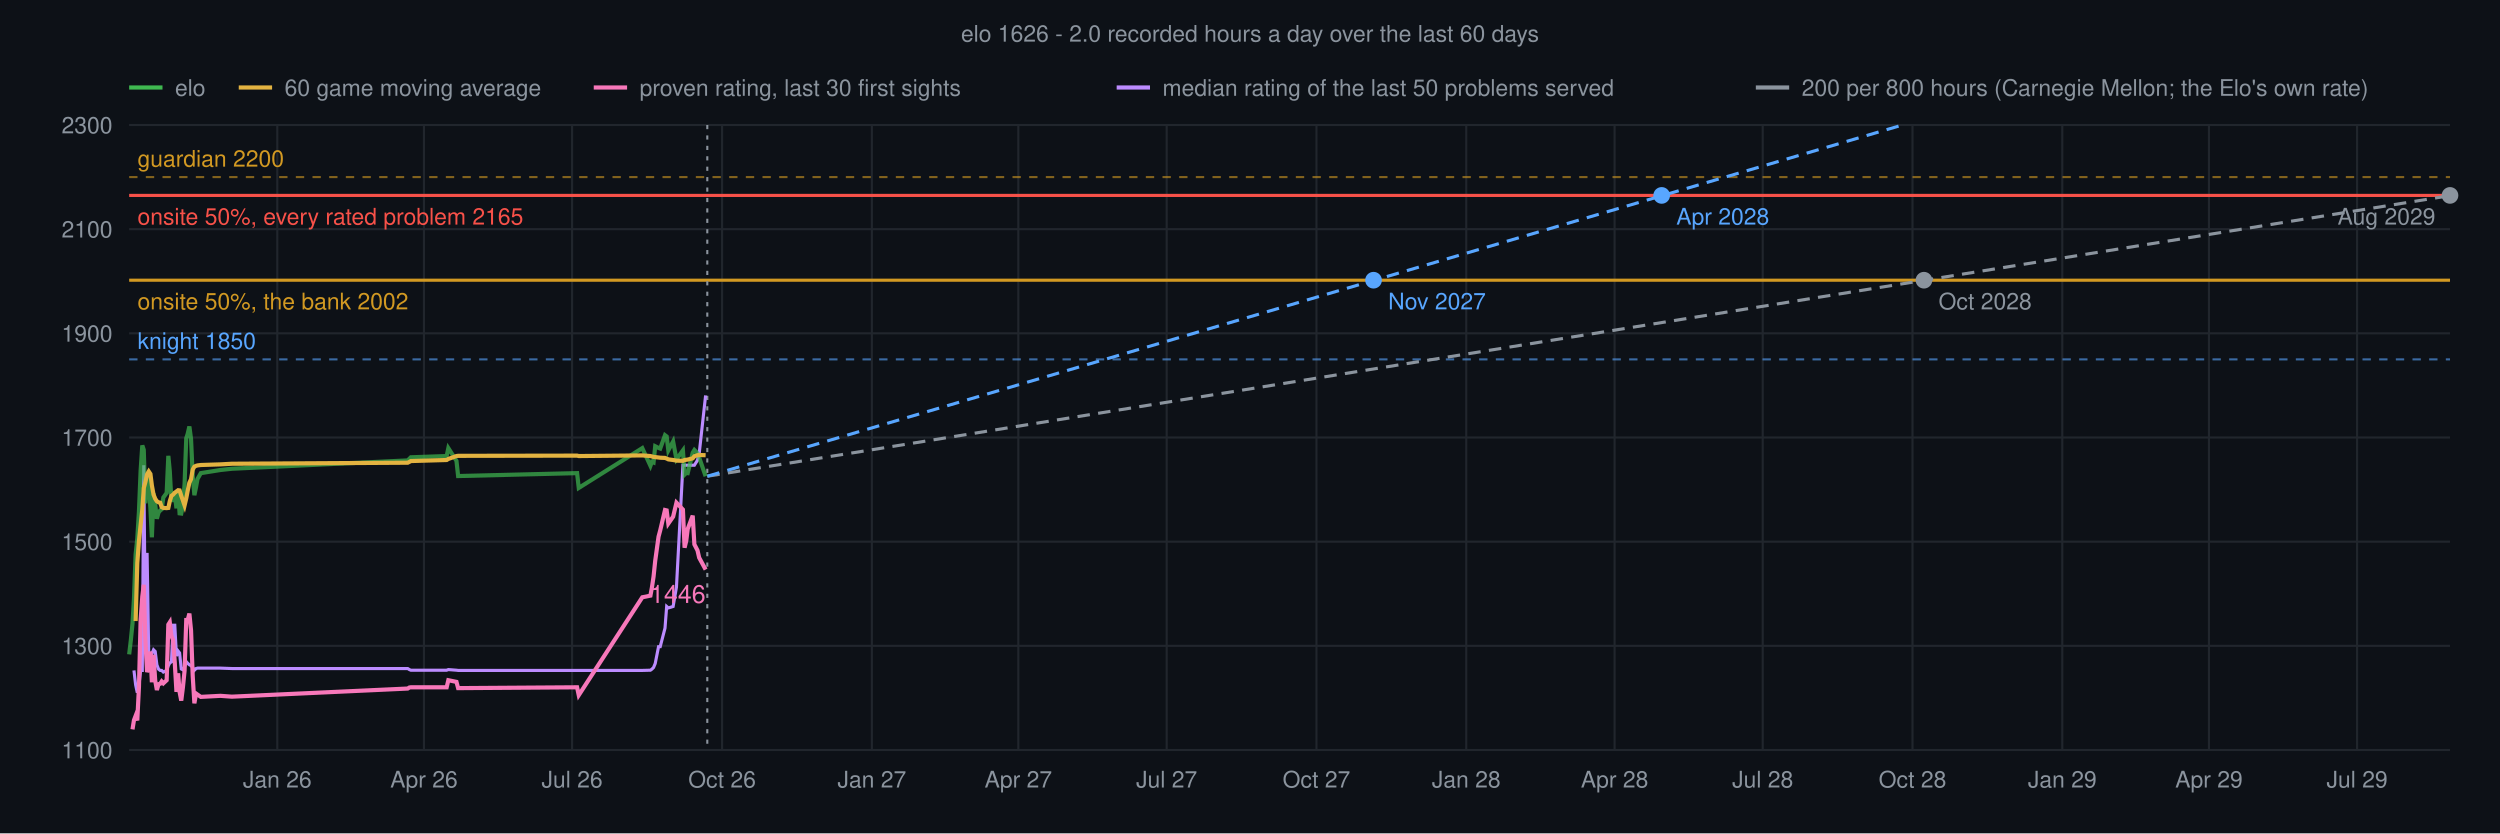
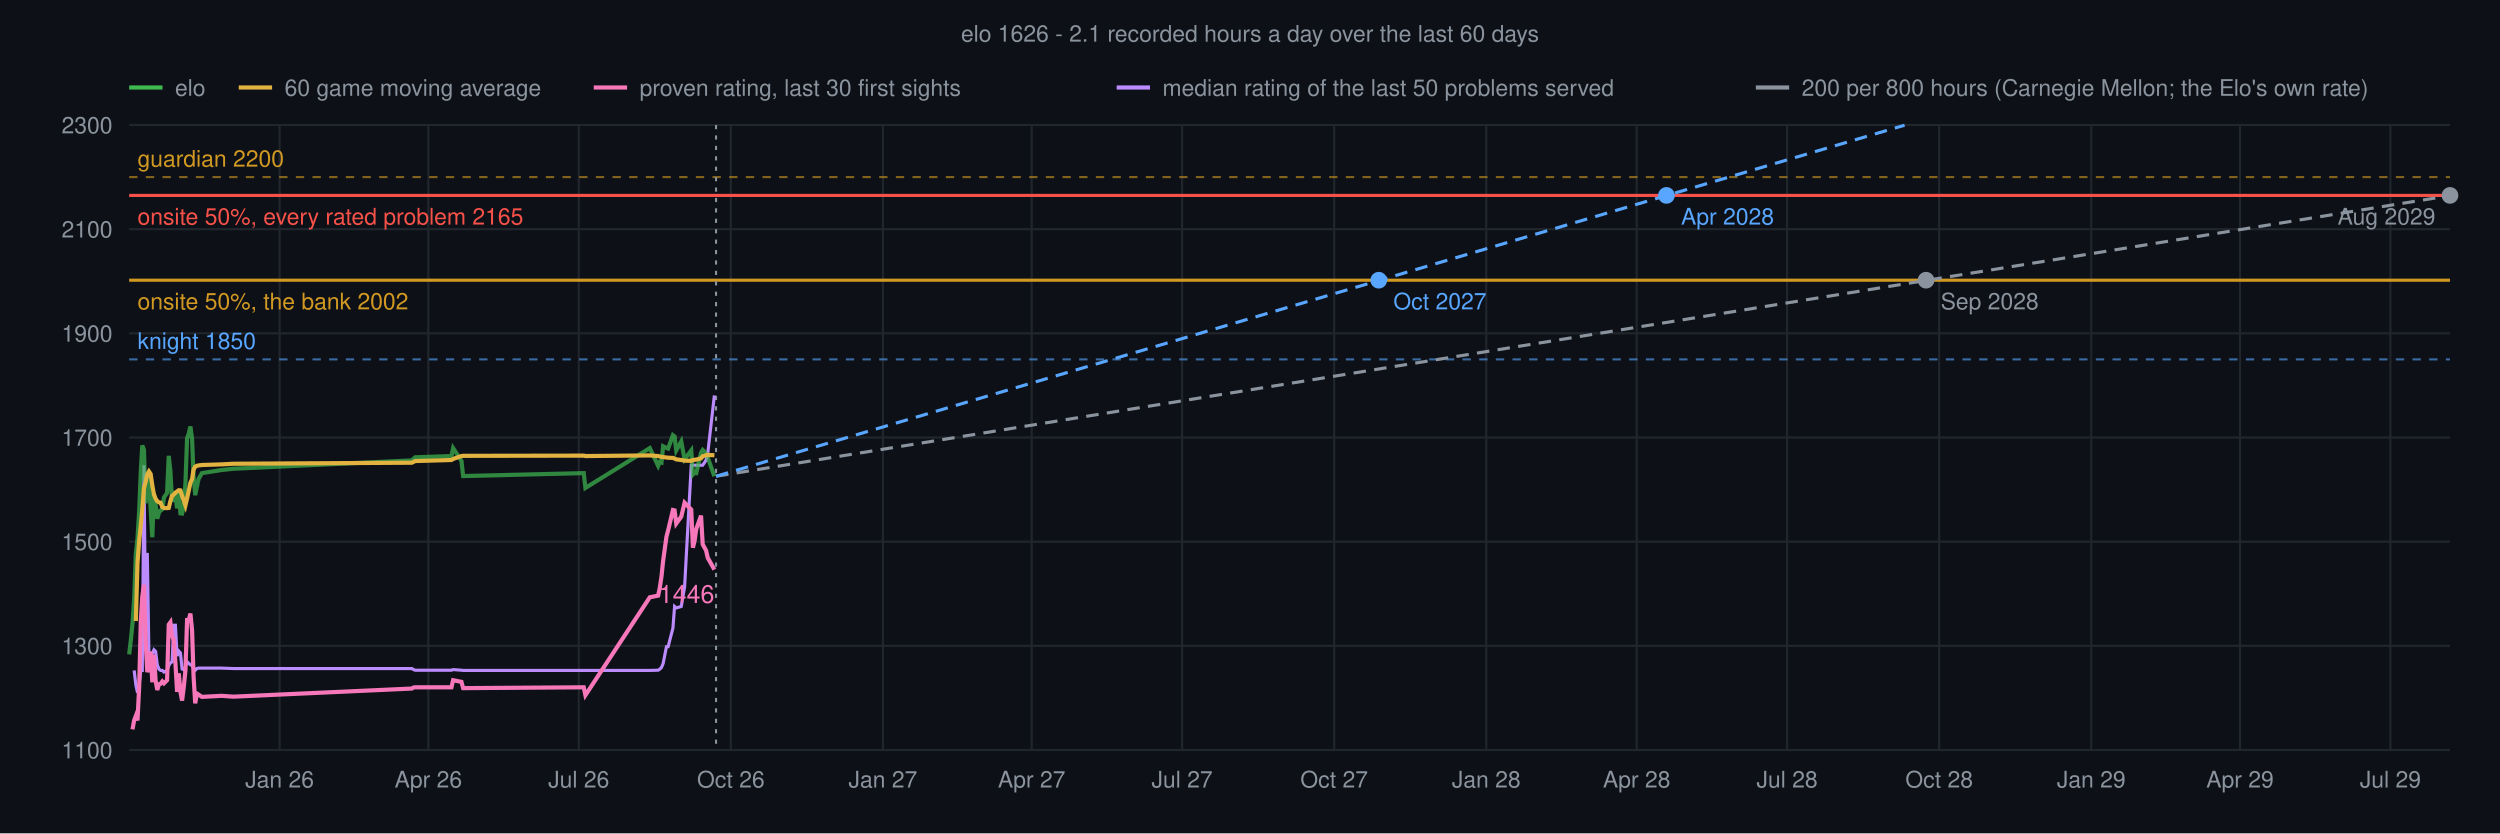
<svg xmlns="http://www.w3.org/2000/svg" viewBox="0 0 1200 400" font-family="Helvetica,sans-serif">
  <rect width="1200" height="400" fill="#0d1117" />
-   <text x="600" y="20" text-anchor="middle" font-size="11" fill="#8b949e">elo 1626 - 2.0 recorded hours a day over the last 60 days</text>
+   <text x="600" y="20" text-anchor="middle" font-size="11" fill="#8b949e">elo 1626 - 2.1 recorded hours a day over the last 60 days</text>
  <line x1="62" y1="360.0" x2="1176" y2="360.0" stroke="#21262d" stroke-width="1" />
  <text x="54" y="364.0" text-anchor="end" font-size="11" fill="#8b949e">1100</text>
  <line x1="62" y1="310.0" x2="1176" y2="310.0" stroke="#21262d" stroke-width="1" />
  <text x="54" y="314.0" text-anchor="end" font-size="11" fill="#8b949e">1300</text>
  <line x1="62" y1="260.0" x2="1176" y2="260.0" stroke="#21262d" stroke-width="1" />
  <text x="54" y="264.0" text-anchor="end" font-size="11" fill="#8b949e">1500</text>
  <line x1="62" y1="210.0" x2="1176" y2="210.0" stroke="#21262d" stroke-width="1" />
  <text x="54" y="214.0" text-anchor="end" font-size="11" fill="#8b949e">1700</text>
  <line x1="62" y1="160.0" x2="1176" y2="160.0" stroke="#21262d" stroke-width="1" />
  <text x="54" y="164.0" text-anchor="end" font-size="11" fill="#8b949e">1900</text>
  <line x1="62" y1="110.0" x2="1176" y2="110.0" stroke="#21262d" stroke-width="1" />
  <text x="54" y="114.0" text-anchor="end" font-size="11" fill="#8b949e">2100</text>
  <line x1="62" y1="60.0" x2="1176" y2="60.0" stroke="#21262d" stroke-width="1" />
  <text x="54" y="64.0" text-anchor="end" font-size="11" fill="#8b949e">2300</text>
-   <line x1="133.1" y1="60" x2="133.1" y2="360" stroke="#21262d" stroke-width="1" />
-   <text x="133.1" y="378" text-anchor="middle" font-size="11" fill="#8b949e">Jan 26</text>
-   <line x1="203.5" y1="60" x2="203.5" y2="360" stroke="#21262d" stroke-width="1" />
-   <text x="203.5" y="378" text-anchor="middle" font-size="11" fill="#8b949e">Apr 26</text>
-   <line x1="274.6" y1="60" x2="274.6" y2="360" stroke="#21262d" stroke-width="1" />
-   <text x="274.6" y="378" text-anchor="middle" font-size="11" fill="#8b949e">Jul 26</text>
-   <line x1="346.6" y1="60" x2="346.6" y2="360" stroke="#21262d" stroke-width="1" />
-   <text x="346.6" y="378" text-anchor="middle" font-size="11" fill="#8b949e">Oct 26</text>
-   <line x1="418.5" y1="60" x2="418.5" y2="360" stroke="#21262d" stroke-width="1" />
-   <text x="418.5" y="378" text-anchor="middle" font-size="11" fill="#8b949e">Jan 27</text>
-   <line x1="488.8" y1="60" x2="488.8" y2="360" stroke="#21262d" stroke-width="1" />
-   <text x="488.8" y="378" text-anchor="middle" font-size="11" fill="#8b949e">Apr 27</text>
-   <line x1="560.0" y1="60" x2="560.0" y2="360" stroke="#21262d" stroke-width="1" />
-   <text x="560.0" y="378" text-anchor="middle" font-size="11" fill="#8b949e">Jul 27</text>
-   <line x1="631.9" y1="60" x2="631.9" y2="360" stroke="#21262d" stroke-width="1" />
-   <text x="631.9" y="378" text-anchor="middle" font-size="11" fill="#8b949e">Oct 27</text>
-   <line x1="703.8" y1="60" x2="703.8" y2="360" stroke="#21262d" stroke-width="1" />
-   <text x="703.8" y="378" text-anchor="middle" font-size="11" fill="#8b949e">Jan 28</text>
-   <line x1="775.0" y1="60" x2="775.0" y2="360" stroke="#21262d" stroke-width="1" />
-   <text x="775.0" y="378" text-anchor="middle" font-size="11" fill="#8b949e">Apr 28</text>
-   <line x1="846.1" y1="60" x2="846.1" y2="360" stroke="#21262d" stroke-width="1" />
-   <text x="846.1" y="378" text-anchor="middle" font-size="11" fill="#8b949e">Jul 28</text>
-   <line x1="918.0" y1="60" x2="918.0" y2="360" stroke="#21262d" stroke-width="1" />
-   <text x="918.0" y="378" text-anchor="middle" font-size="11" fill="#8b949e">Oct 28</text>
-   <line x1="989.9" y1="60" x2="989.9" y2="360" stroke="#21262d" stroke-width="1" />
-   <text x="989.9" y="378" text-anchor="middle" font-size="11" fill="#8b949e">Jan 29</text>
-   <line x1="1060.3" y1="60" x2="1060.3" y2="360" stroke="#21262d" stroke-width="1" />
-   <text x="1060.3" y="378" text-anchor="middle" font-size="11" fill="#8b949e">Apr 29</text>
-   <line x1="1131.4" y1="60" x2="1131.4" y2="360" stroke="#21262d" stroke-width="1" />
-   <text x="1131.4" y="378" text-anchor="middle" font-size="11" fill="#8b949e">Jul 29</text>
+   <line x1="134.2" y1="60" x2="134.2" y2="360" stroke="#21262d" stroke-width="1" />
+   <text x="134.2" y="378" text-anchor="middle" font-size="11" fill="#8b949e">Jan 26</text>
+   <line x1="205.6" y1="60" x2="205.6" y2="360" stroke="#21262d" stroke-width="1" />
+   <text x="205.6" y="378" text-anchor="middle" font-size="11" fill="#8b949e">Apr 26</text>
+   <line x1="277.8" y1="60" x2="277.8" y2="360" stroke="#21262d" stroke-width="1" />
+   <text x="277.8" y="378" text-anchor="middle" font-size="11" fill="#8b949e">Jul 26</text>
+   <line x1="350.8" y1="60" x2="350.8" y2="360" stroke="#21262d" stroke-width="1" />
+   <text x="350.8" y="378" text-anchor="middle" font-size="11" fill="#8b949e">Oct 26</text>
+   <line x1="423.8" y1="60" x2="423.8" y2="360" stroke="#21262d" stroke-width="1" />
+   <text x="423.8" y="378" text-anchor="middle" font-size="11" fill="#8b949e">Jan 27</text>
+   <line x1="495.2" y1="60" x2="495.2" y2="360" stroke="#21262d" stroke-width="1" />
+   <text x="495.2" y="378" text-anchor="middle" font-size="11" fill="#8b949e">Apr 27</text>
+   <line x1="567.4" y1="60" x2="567.4" y2="360" stroke="#21262d" stroke-width="1" />
+   <text x="567.4" y="378" text-anchor="middle" font-size="11" fill="#8b949e">Jul 27</text>
+   <line x1="640.4" y1="60" x2="640.4" y2="360" stroke="#21262d" stroke-width="1" />
+   <text x="640.4" y="378" text-anchor="middle" font-size="11" fill="#8b949e">Oct 27</text>
+   <line x1="713.4" y1="60" x2="713.4" y2="360" stroke="#21262d" stroke-width="1" />
+   <text x="713.4" y="378" text-anchor="middle" font-size="11" fill="#8b949e">Jan 28</text>
+   <line x1="785.6" y1="60" x2="785.6" y2="360" stroke="#21262d" stroke-width="1" />
+   <text x="785.6" y="378" text-anchor="middle" font-size="11" fill="#8b949e">Apr 28</text>
+   <line x1="857.8" y1="60" x2="857.8" y2="360" stroke="#21262d" stroke-width="1" />
+   <text x="857.8" y="378" text-anchor="middle" font-size="11" fill="#8b949e">Jul 28</text>
+   <line x1="930.8" y1="60" x2="930.8" y2="360" stroke="#21262d" stroke-width="1" />
+   <text x="930.8" y="378" text-anchor="middle" font-size="11" fill="#8b949e">Oct 28</text>
+   <line x1="1003.8" y1="60" x2="1003.8" y2="360" stroke="#21262d" stroke-width="1" />
+   <text x="1003.8" y="378" text-anchor="middle" font-size="11" fill="#8b949e">Jan 29</text>
+   <line x1="1075.2" y1="60" x2="1075.2" y2="360" stroke="#21262d" stroke-width="1" />
+   <text x="1075.2" y="378" text-anchor="middle" font-size="11" fill="#8b949e">Apr 29</text>
+   <line x1="1147.4" y1="60" x2="1147.4" y2="360" stroke="#21262d" stroke-width="1" />
+   <text x="1147.4" y="378" text-anchor="middle" font-size="11" fill="#8b949e">Jul 29</text>
  <line x1="62" y1="85.0" x2="1176" y2="85.0" stroke="#d29922" stroke-width="1" stroke-dasharray="4 4" stroke-opacity="0.6" />
  <text x="66" y="80.0" font-size="11" fill="#d29922">guardian 2200</text>
  <line x1="62" y1="172.5" x2="1176" y2="172.5" stroke="#58a6ff" stroke-width="1" stroke-dasharray="4 4" stroke-opacity="0.6" />
  <text x="66" y="167.5" font-size="11" fill="#58a6ff">knight 1850</text>
  <line x1="62" y1="134.5" x2="1176" y2="134.5" stroke="#d29922" stroke-width="1.5" />
  <text x="66" y="148.5" font-size="11" fill="#d29922">onsite 50%, the bank 2002</text>
  <line x1="62" y1="93.8" x2="1176" y2="93.8" stroke="#f85149" stroke-width="1.5" />
  <text x="66" y="107.8" font-size="11" fill="#f85149">onsite 50%, every rated problem 2165</text>
-   <line x1="339.5" y1="60" x2="339.5" y2="360" stroke="#8b949e" stroke-width="1" stroke-dasharray="2 3" />
-   <line x1="339.5" y1="228.6" x2="1176.0" y2="93.9" stroke="#8b949e" stroke-width="1.5" stroke-dasharray="6 4" />
-   <circle cx="923.5" cy="134.5" r="4" fill="#8b949e" />
-   <text x="930.5" y="148.5" text-anchor="start" font-size="11" fill="#8b949e">Oct 2028</text>
+   <line x1="343.7" y1="60" x2="343.7" y2="360" stroke="#8b949e" stroke-width="1" stroke-dasharray="2 3" />
+   <line x1="343.7" y1="228.6" x2="1176.0" y2="93.9" stroke="#8b949e" stroke-width="1.5" stroke-dasharray="6 4" />
+   <circle cx="924.5" cy="134.5" r="4" fill="#8b949e" />
+   <text x="931.5" y="148.5" text-anchor="start" font-size="11" fill="#8b949e">Sep 2028</text>
  <circle cx="1176.0" cy="93.8" r="4" fill="#8b949e" />
  <text x="1169.0" y="107.8" text-anchor="end" font-size="11" fill="#8b949e">Aug 2029</text>
-   <line x1="339.5" y1="228.6" x2="912.5" y2="60.2" stroke="#58a6ff" stroke-width="1.5" stroke-dasharray="6 4" />
-   <circle cx="659.3" cy="134.5" r="4" fill="#58a6ff" />
-   <text x="666.3" y="148.5" text-anchor="start" font-size="11" fill="#58a6ff">Nov 2027</text>
-   <circle cx="797.6" cy="93.8" r="4" fill="#58a6ff" />
-   <text x="804.6" y="107.8" text-anchor="start" font-size="11" fill="#58a6ff">Apr 2028</text>
-   <polyline points="64.3,321.8 65.1,328.7 65.9,332.5 66.7,328.9 67.5,321.8 68.3,321.8 69.0,223.3 69.8,303.2 70.6,265.4 71.4,315.5 72.2,315.5 72.9,313.8 73.7,311.9 74.5,312.7 75.3,319.1 76.1,321.2 76.9,321.8 77.6,321.8 78.4,322.6 80.0,321.8 80.8,319.5 81.5,318.2 82.3,317.7 83.1,300.1 83.9,300.1 84.7,314.9 85.5,312.5 86.2,313.4 87.0,321.1 87.8,321.5 88.6,320.1 89.4,317.6 90.1,318.4 90.9,319.1 91.7,319.5 92.5,320.4 93.3,321.7 94.1,320.9 94.8,320.7 96.4,320.7 105.8,320.7 111.3,320.9 195.7,320.9 196.5,321.4 197.2,321.7 214.4,321.7 215.2,321.4 219.1,321.7 219.9,321.8 277.0,321.8 277.8,321.8 308.3,321.8 312.2,321.7 312.9,321.2 313.7,320.4 314.5,318.5 316.1,310.4 316.9,310.4 319.2,301.5 320.0,291.1 320.8,291.8 323.1,291.1 324.7,281.8 327.8,223.3 328.6,223.3 329.4,223.3 330.1,223.3 332.5,223.3 333.3,223.3 334.8,220.9 335.6,217.8 338.7,189.8" fill="none" stroke="#bc8cff" stroke-width="1.5" />
-   <polyline points="62.0,314.1 62.8,307.3 63.6,299.3 64.3,287.4 65.1,266.1 65.9,258.5 66.7,245.3 67.5,225.9 68.3,213.8 69.0,215.9 69.8,241.6 70.6,227.2 71.4,231.3 72.2,244.3 72.9,257.9 73.7,236.8 74.5,242.2 75.3,249.0 76.1,246.0 76.9,245.0 77.6,244.5 78.4,238.8 80.0,236.6 80.8,218.8 81.5,226.2 82.3,240.9 83.1,236.8 83.9,237.4 84.7,244.0 85.5,235.7 86.2,246.4 87.0,246.5 87.8,242.7 88.6,232.2 89.4,210.4 90.1,208.2 90.9,204.7 91.7,210.8 92.5,228.5 93.3,237.7 94.1,233.8 94.8,229.9 96.4,227.1 105.8,225.6 111.3,225.0 195.7,221.0 196.5,220.2 197.2,219.5 214.4,218.9 215.2,215.1 219.1,221.2 219.9,228.5 277.0,227.1 277.8,234.2 308.3,215.1 312.2,223.6 312.9,221.7 313.7,222.0 314.5,214.2 316.1,215.0 316.9,215.3 319.2,208.9 320.0,209.5 320.8,216.2 323.1,211.9 324.7,220.5 327.8,216.2 328.6,227.8 329.4,227.0 330.1,227.1 332.5,217.3 333.3,216.0 334.8,217.5 335.6,219.6 338.7,228.6" fill="none" stroke="#3fb950" stroke-width="2" stroke-opacity="0.7" />
-   <polyline points="65.1,298.1 65.9,270.3 66.7,259.6 67.5,252.0 68.3,244.6 69.0,234.3 69.8,231.3 70.6,227.7 71.4,226.3 72.2,227.5 72.9,233.0 73.7,237.4 74.5,239.4 75.3,240.6 76.1,241.1 76.9,241.3 77.6,243.4 78.4,243.8 80.0,243.9 80.8,243.8 81.5,240.5 82.3,238.0 83.1,237.4 83.9,236.5 84.7,235.9 85.5,235.3 86.2,235.4 87.0,238.0 87.8,240.3 88.6,242.6 89.4,239.2 90.1,235.5 90.9,231.7 91.7,230.0 92.5,225.4 93.3,224.0 94.1,223.6 94.8,223.4 96.4,223.2 105.8,222.9 111.3,222.6 195.7,222.1 196.5,221.7 197.2,221.3 214.4,220.8 215.2,220.3 219.1,218.9 219.9,218.8 277.0,218.7 277.8,218.9 308.3,218.6 312.2,218.9 312.9,219.1 313.7,219.3 314.5,219.4 316.1,219.6 316.9,219.7 319.2,219.8 320.0,220.1 320.8,220.5 323.1,220.8 324.7,221.1 327.8,221.2 328.6,220.8 329.4,220.7 330.1,220.6 332.5,220.0 333.3,219.0 334.8,218.5 335.6,218.4 338.7,218.5" fill="none" stroke="#e3b341" stroke-width="2" />
-   <polyline points="63.6,350.1 64.3,345.7 65.1,343.6 65.9,345.8 66.7,329.7 67.5,297.6 68.3,286.3 69.0,280.7 69.8,307.7 70.6,322.6 71.4,320.4 72.2,312.7 72.9,327.5 73.7,314.3 74.5,326.7 75.3,331.2 76.1,328.4 76.9,328.2 77.6,327.1 78.4,328.0 80.0,326.5 80.8,299.8 81.5,298.7 82.3,305.3 83.1,307.2 83.9,318.2 84.7,332.1 85.5,323.2 86.2,332.1 87.0,336.3 87.8,329.9 88.6,321.9 89.4,297.6 90.1,297.6 90.9,294.5 91.7,302.6 92.5,324.4 93.3,337.6 94.1,332.9 94.8,333.4 96.4,334.5 105.8,334.0 111.3,334.4 195.7,330.5 196.5,330.0 197.2,329.9 214.4,329.9 215.2,326.5 219.1,327.3 219.9,330.3 277.0,329.9 277.8,333.7 308.3,286.7 312.2,285.9 312.9,282.1 313.7,276.8 314.5,269.2 316.1,257.6 316.9,254.6 319.2,244.8 320.0,245.0 320.8,251.3 323.1,248.0 324.7,241.3 327.8,244.6 328.6,262.9 329.4,259.6 330.1,253.9 332.5,247.5 333.3,261.3 334.8,264.2 335.6,267.7 338.7,273.4" fill="none" stroke="#f778ba" stroke-width="2" />
-   <text x="338.7" y="289.4" text-anchor="end" font-size="12" fill="#f778ba">1446</text>
+   <line x1="343.7" y1="228.6" x2="914.2" y2="60.1" stroke="#58a6ff" stroke-width="1.5" stroke-dasharray="6 4" />
+   <circle cx="661.8" cy="134.5" r="4" fill="#58a6ff" />
+   <text x="668.8" y="148.5" text-anchor="start" font-size="11" fill="#58a6ff">Oct 2027</text>
+   <circle cx="799.9" cy="93.8" r="4" fill="#58a6ff" />
+   <text x="806.9" y="107.8" text-anchor="start" font-size="11" fill="#58a6ff">Apr 2028</text>
+   <polyline points="64.4,321.8 65.2,328.7 66.0,332.5 66.8,328.9 67.6,321.8 68.3,321.8 69.1,223.3 69.9,303.2 70.7,265.4 71.5,315.5 72.3,315.5 73.1,313.8 73.9,311.9 74.7,312.7 75.5,319.1 76.3,321.2 77.1,321.8 77.9,321.8 78.7,322.6 80.2,321.8 81.0,319.5 81.8,318.2 82.6,317.7 83.4,300.1 84.2,300.1 85.0,314.9 85.8,312.5 86.6,313.4 87.4,321.1 88.2,321.5 89.0,320.1 89.8,317.6 90.6,318.4 91.4,319.1 92.2,319.5 92.9,320.4 93.7,321.7 94.5,320.9 95.3,320.7 96.9,320.7 106.4,320.7 112.0,320.9 197.7,320.9 198.5,321.4 199.3,321.7 216.7,321.7 217.5,321.4 221.5,321.7 222.3,321.8 280.2,321.8 281.0,321.8 311.9,321.8 315.9,321.7 316.7,321.2 317.5,320.4 318.3,318.5 319.9,310.4 320.7,310.4 323.0,301.5 323.8,291.1 324.6,291.8 327.0,291.1 328.6,281.8 331.8,223.3 332.6,223.3 333.4,223.3 334.2,223.3 336.5,223.3 337.3,223.3 338.9,220.9 339.7,217.8 342.9,189.8" fill="none" stroke="#bc8cff" stroke-width="1.5" />
+   <polyline points="62.0,314.1 62.8,307.3 63.6,299.3 64.4,287.4 65.2,266.1 66.0,258.5 66.8,245.3 67.6,225.9 68.3,213.8 69.1,215.9 69.9,241.6 70.7,227.2 71.5,231.3 72.3,244.3 73.1,257.9 73.9,236.8 74.7,242.2 75.5,249.0 76.3,246.0 77.1,245.0 77.9,244.5 78.7,238.8 80.2,236.6 81.0,218.8 81.8,226.2 82.6,240.9 83.4,236.8 84.2,237.4 85.0,244.0 85.8,235.7 86.6,246.4 87.4,246.5 88.2,242.7 89.0,232.2 89.8,210.4 90.6,208.2 91.4,204.7 92.2,210.8 92.9,228.5 93.7,237.7 94.5,233.8 95.3,229.9 96.9,227.1 106.4,225.6 112.0,225.0 197.7,221.0 198.5,220.2 199.3,219.5 216.7,218.9 217.5,215.1 221.5,221.2 222.3,228.5 280.2,227.1 281.0,234.2 311.9,215.1 315.9,223.6 316.7,221.7 317.5,222.0 318.3,214.2 319.9,215.0 320.7,215.3 323.0,208.9 323.8,209.5 324.6,216.2 327.0,211.9 328.6,220.5 331.8,216.2 332.6,227.8 333.4,227.0 334.2,227.1 336.5,217.3 337.3,216.0 338.9,217.5 339.7,219.6 342.9,228.6" fill="none" stroke="#3fb950" stroke-width="2" stroke-opacity="0.7" />
+   <polyline points="65.2,298.1 66.0,270.3 66.8,259.6 67.6,252.0 68.3,244.6 69.1,234.3 69.9,231.3 70.7,227.7 71.5,226.3 72.3,227.5 73.1,233.0 73.9,237.4 74.7,239.4 75.5,240.6 76.3,241.1 77.1,241.3 77.9,243.4 78.7,243.8 80.2,243.9 81.0,243.8 81.8,240.5 82.6,238.0 83.4,237.4 84.2,236.5 85.0,235.9 85.8,235.3 86.6,235.4 87.4,238.0 88.2,240.3 89.0,242.6 89.8,239.2 90.6,235.5 91.4,231.7 92.2,230.0 92.9,225.4 93.7,224.0 94.5,223.6 95.3,223.4 96.9,223.2 106.4,222.9 112.0,222.6 197.7,222.1 198.5,221.7 199.3,221.3 216.7,220.8 217.5,220.3 221.5,218.9 222.3,218.8 280.2,218.7 281.0,218.9 311.9,218.6 315.9,218.9 316.7,219.1 317.5,219.3 318.3,219.4 319.9,219.6 320.7,219.7 323.0,219.8 323.8,220.1 324.6,220.5 327.0,220.8 328.6,221.1 331.8,221.2 332.6,220.8 333.4,220.7 334.2,220.6 336.5,220.0 337.3,219.0 338.9,218.5 339.7,218.4 342.9,218.5" fill="none" stroke="#e3b341" stroke-width="2" />
+   <polyline points="63.6,350.1 64.4,345.7 65.2,343.6 66.0,345.8 66.8,329.7 67.6,297.6 68.3,286.3 69.1,280.7 69.9,307.7 70.7,322.6 71.5,320.4 72.3,312.7 73.1,327.5 73.9,314.3 74.7,326.7 75.5,331.2 76.3,328.4 77.1,328.2 77.9,327.1 78.7,328.0 80.2,326.5 81.0,299.8 81.8,298.7 82.6,305.3 83.4,307.2 84.2,318.2 85.0,332.1 85.8,323.2 86.6,332.1 87.4,336.3 88.2,329.9 89.0,321.9 89.8,297.6 90.6,297.6 91.4,294.5 92.2,302.6 92.9,324.4 93.7,337.6 94.5,332.9 95.3,333.4 96.9,334.5 106.4,334.0 112.0,334.4 197.7,330.5 198.5,330.0 199.3,329.9 216.7,329.9 217.5,326.5 221.5,327.3 222.3,330.3 280.2,329.9 281.0,333.7 311.9,286.7 315.9,285.9 316.7,282.1 317.5,276.8 318.3,269.2 319.9,257.6 320.7,254.6 323.0,244.8 323.8,245.0 324.6,251.3 327.0,248.0 328.6,241.3 331.8,244.6 332.6,262.9 333.4,259.6 334.2,253.9 336.5,247.5 337.3,261.3 338.9,264.2 339.7,267.7 342.9,273.4" fill="none" stroke="#f778ba" stroke-width="2" />
+   <text x="342.9" y="289.4" text-anchor="end" font-size="12" fill="#f778ba">1446</text>
  <line x1="62" y1="42" x2="78" y2="42" stroke="#3fb950" stroke-width="2" />
  <text x="84" y="46" font-size="11" fill="#8b949e">elo</text>
  <line x1="114.6" y1="42" x2="130.6" y2="42" stroke="#e3b341" stroke-width="2" />
  <text x="136.6" y="46" font-size="11" fill="#8b949e">60 game moving average</text>
  <line x1="285.0" y1="42" x2="301.0" y2="42" stroke="#f778ba" stroke-width="2" />
  <text x="307.0" y="46" font-size="11" fill="#8b949e">proven rating, last 30 first sights</text>
  <line x1="536.0" y1="42" x2="552.0" y2="42" stroke="#bc8cff" stroke-width="2" />
  <text x="558.0" y="46" font-size="11" fill="#8b949e">median rating of the last 50 problems served</text>
  <line x1="842.8" y1="42" x2="858.8" y2="42" stroke="#8b949e" stroke-width="2" />
  <text x="864.8" y="46" font-size="11" fill="#8b949e">200 per 800 hours (Carnegie Mellon; the Elo's own rate)</text>
  <line x1="1217.8" y1="42" x2="1233.8" y2="42" stroke="#58a6ff" stroke-width="2" />
  <text x="1239.8" y="46" font-size="11" fill="#8b949e">first-sight rate, 46 per 100 hours</text>
</svg>
